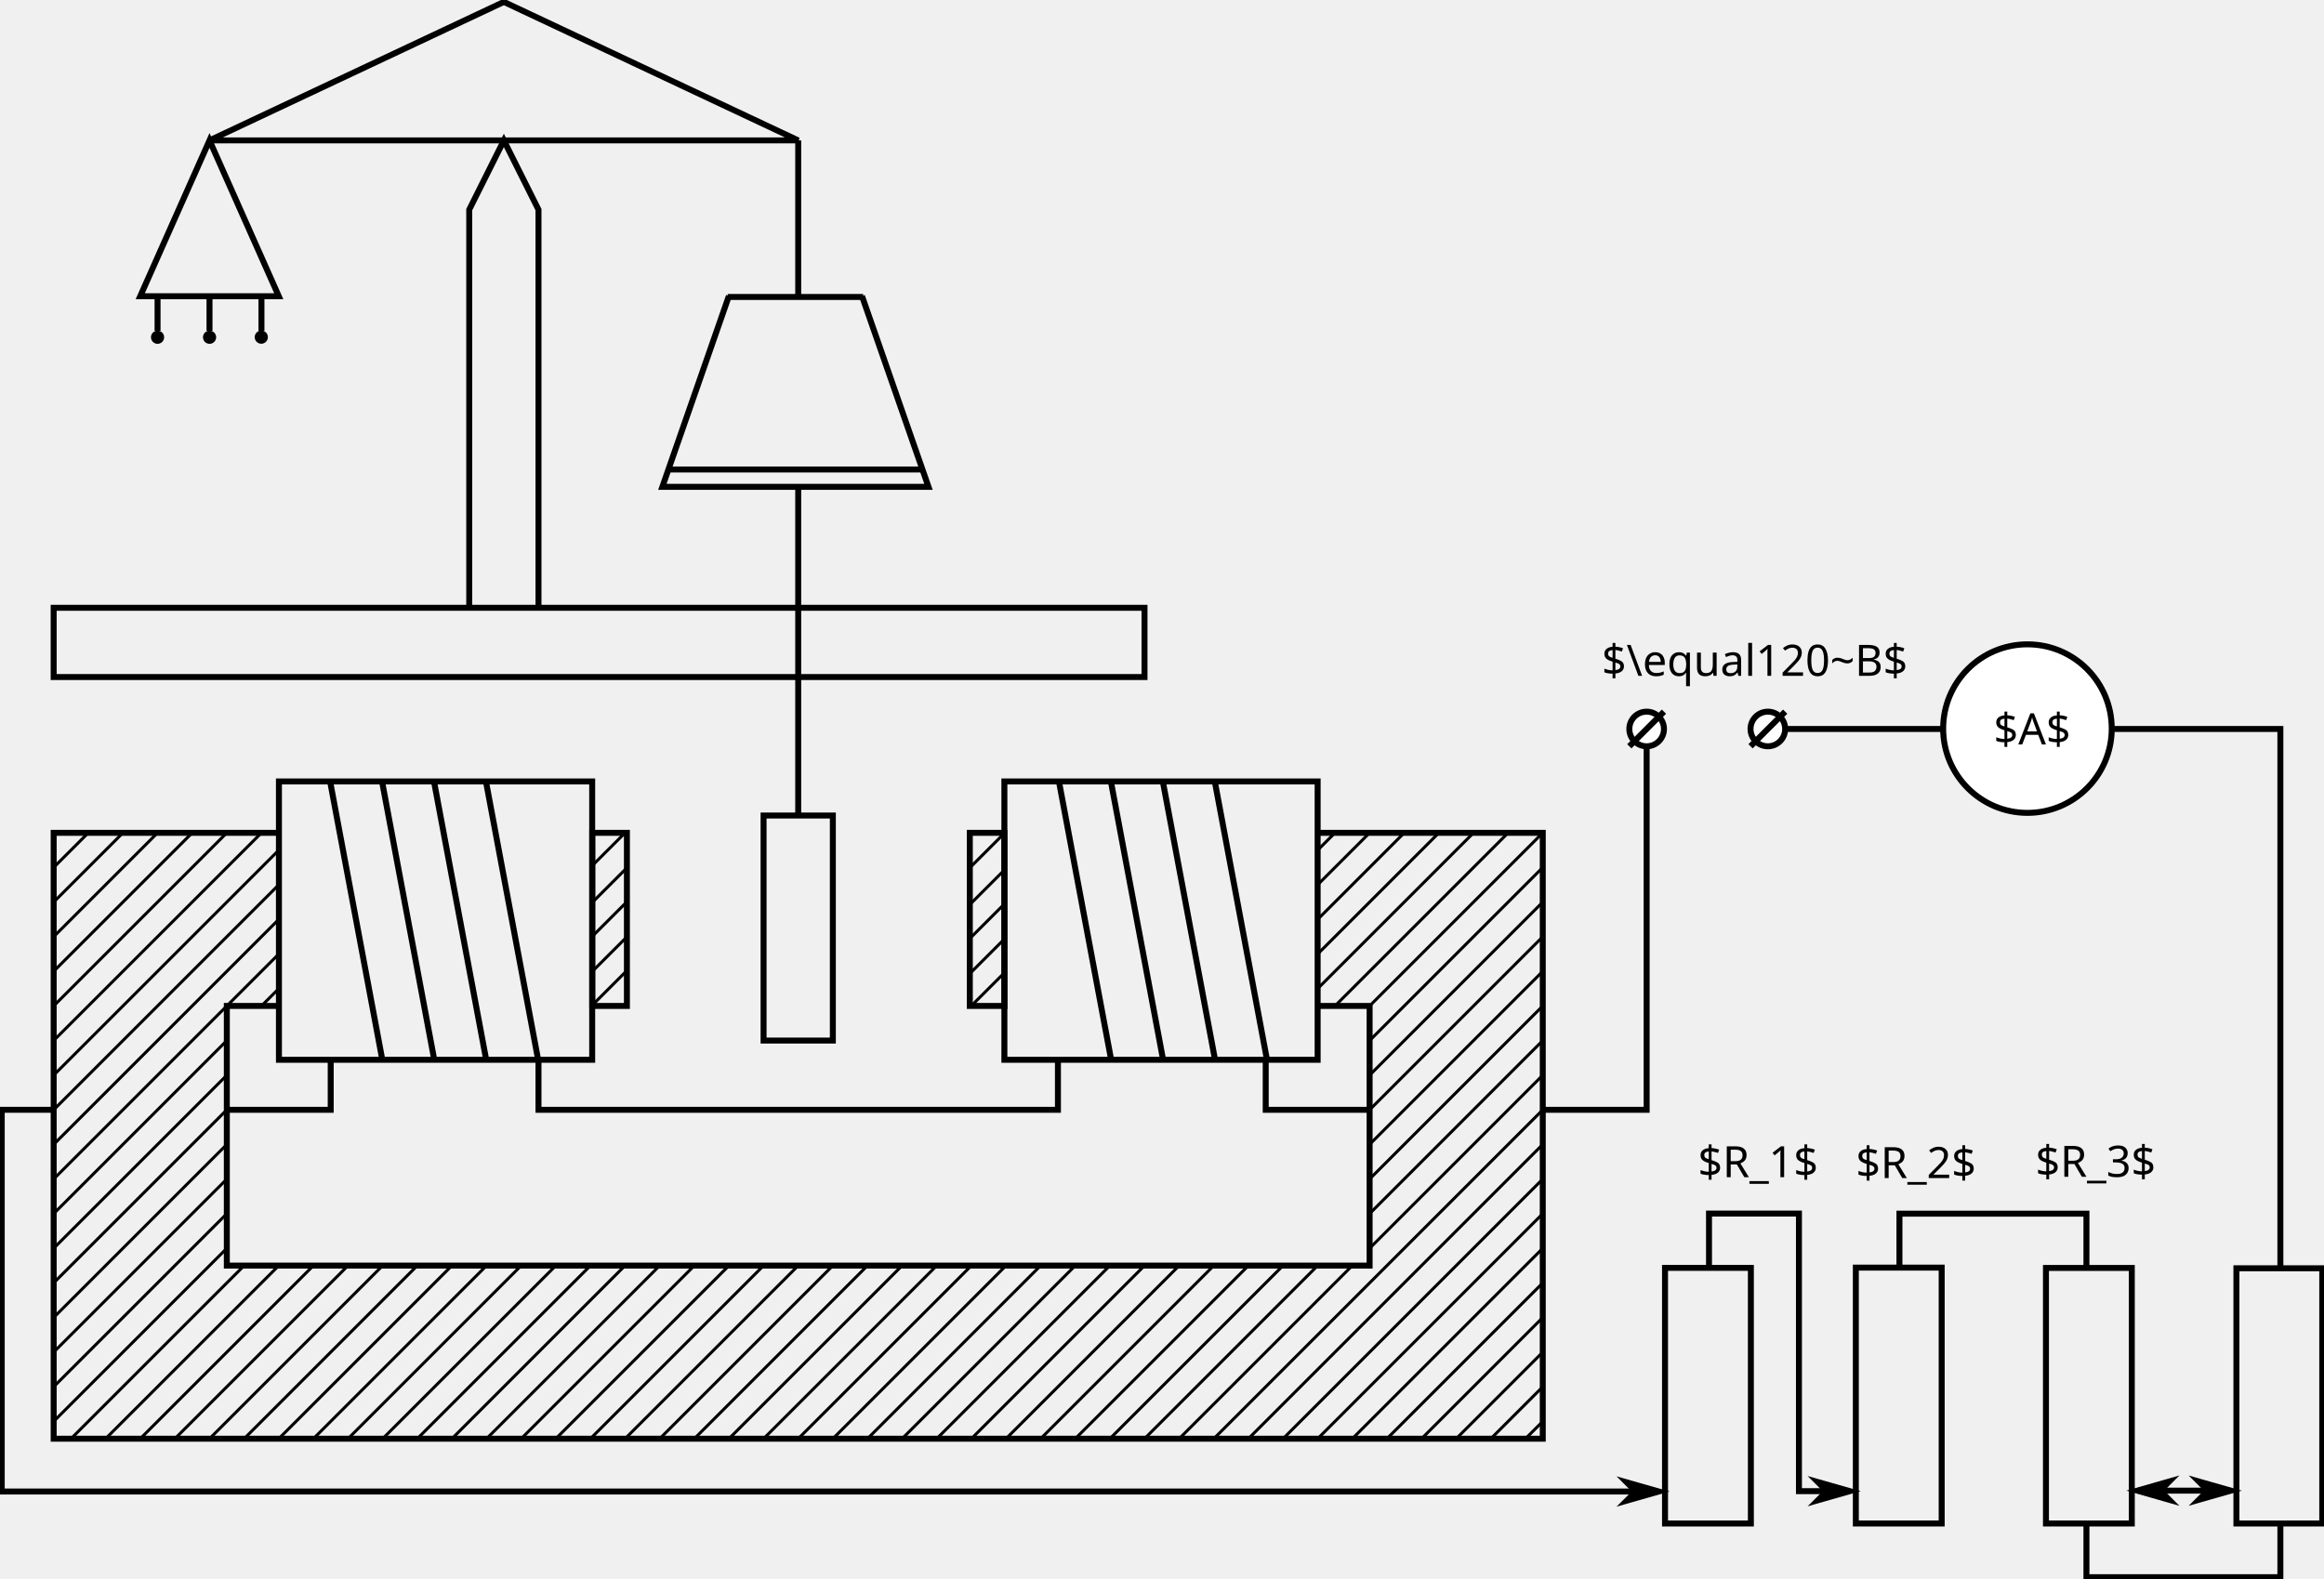
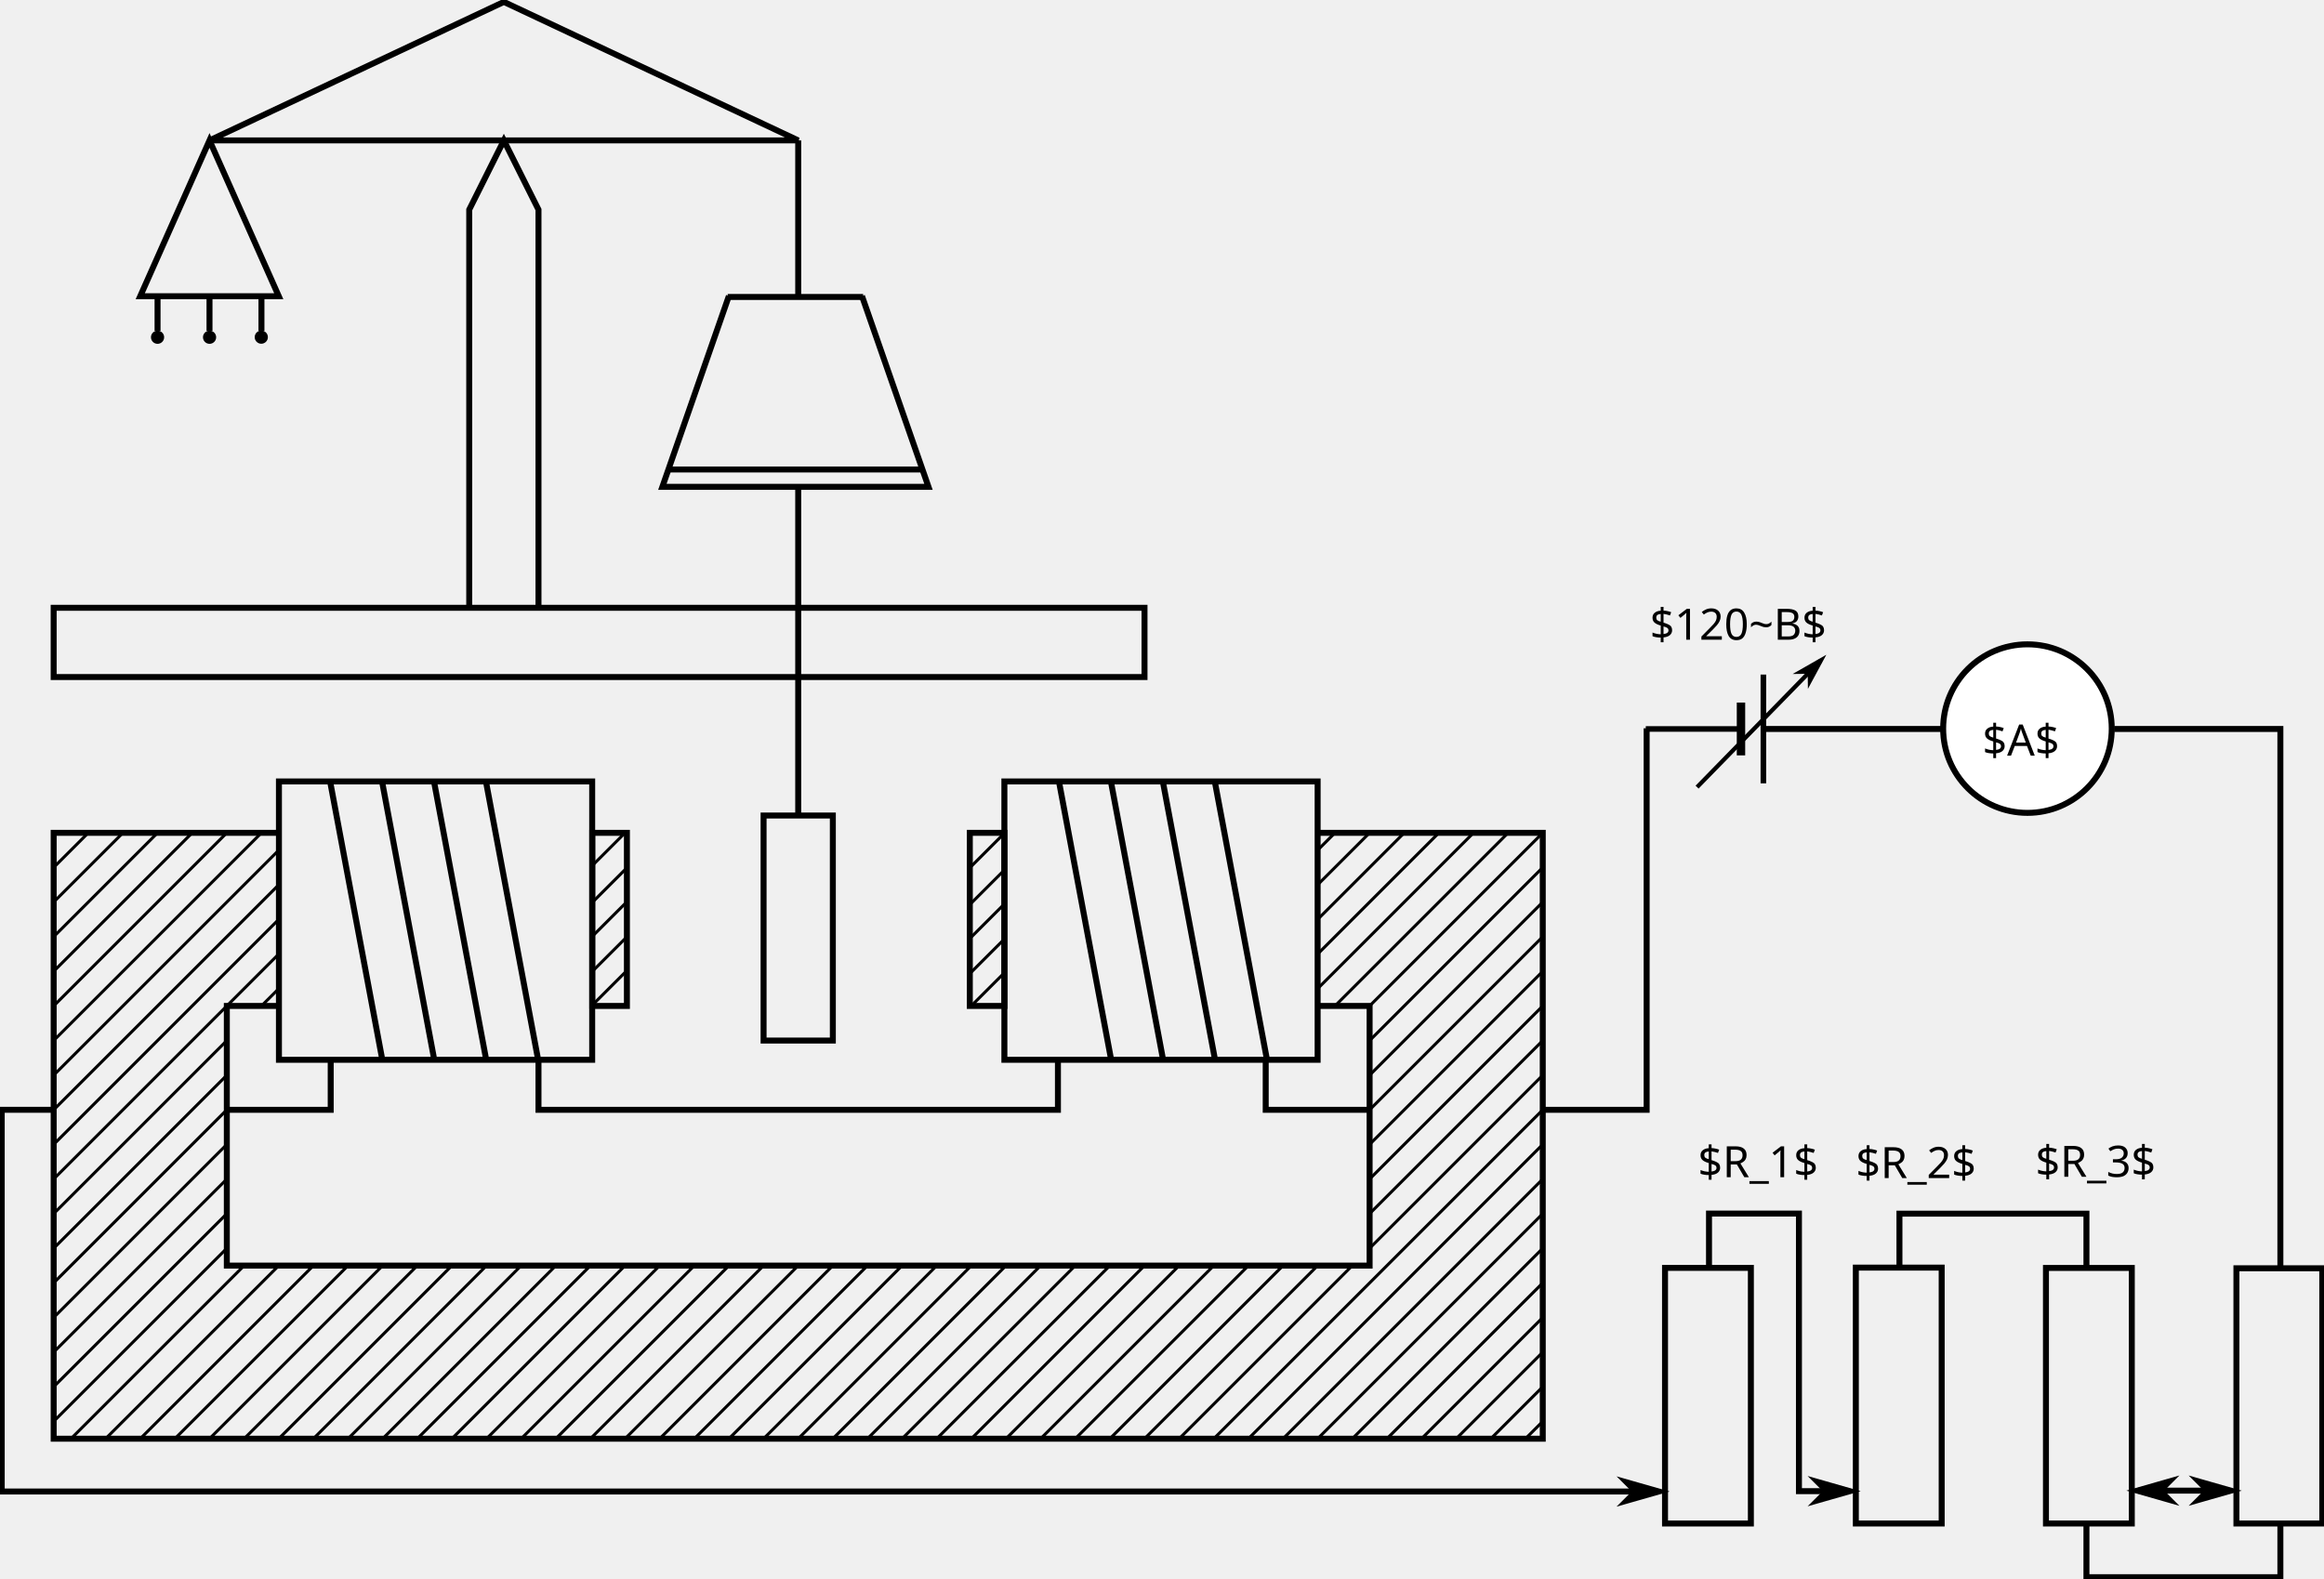
<svg xmlns="http://www.w3.org/2000/svg" width="109.802mm" height="74.618mm" viewBox="0 0 389.064 264.394" id="svg10937" version="1.1">
  <defs id="defs10939">
+     <marker style="overflow:visible" id="marker4717" refX="0" refY="0" orient="auto">
+       <path transform="matrix(-0.4,0,0,-0.4,-4,0)" style="fill:#000000;fill-opacity:1;fill-rule:evenodd;stroke:#000000;stroke-width:1pt;stroke-opacity:1" d="M 0,0 5,-5 -12.5,0 5,5 0,0 Z" id="path4715" />
+     </marker>
    <marker orient="auto" refY="0" refX="0" id="marker13109" style="overflow:visible">
      <path id="path13111" d="M 0,0 5,-5 -12.5,0 5,5 0,0 Z" style="fill:#000000;fill-opacity:1;fill-rule:evenodd;stroke:#000000;stroke-width:1pt;stroke-opacity:1" transform="matrix(-0.4,0,0,-0.4,-4,0)" />
    </marker>
    <marker orient="auto" refY="0" refX="0" id="Arrow1Mstart" style="overflow:visible">
      <path id="path5495" d="M 0,0 5,-5 -12.5,0 5,5 0,0 Z" style="fill:#000000;fill-opacity:1;fill-rule:evenodd;stroke:#000000;stroke-width:1pt;stroke-opacity:1" transform="matrix(0.4,0,0,0.4,4,0)" />
    </marker>
    <marker orient="auto" refY="0" refX="0" id="Arrow1Mend" style="overflow:visible">
      <path id="path5498" d="M 0,0 5,-5 -12.5,0 5,5 0,0 Z" style="fill:#000000;fill-opacity:1;fill-rule:evenodd;stroke:#000000;stroke-width:1pt;stroke-opacity:1" transform="matrix(-0.4,0,0,-0.4,-4,0)" />
    </marker>
    <marker style="overflow:visible" id="marker12705" refX="0" refY="0" orient="auto">
      <path transform="matrix(-0.4,0,0,-0.4,-4,0)" style="fill:#000000;fill-opacity:1;fill-rule:evenodd;stroke:#000000;stroke-width:1pt;stroke-opacity:1" d="M 0,0 5,-5 -12.5,0 5,5 0,0 Z" id="path12707" />
    </marker>
    <marker style="overflow:visible" id="marker12049" refX="0" refY="0" orient="auto">
      <path transform="matrix(-0.8,0,0,-0.8,-10,0)" style="fill:#000000;fill-opacity:1;fill-rule:evenodd;stroke:#000000;stroke-width:1pt;stroke-opacity:1" d="M 0,0 5,-5 -12.5,0 5,5 0,0 Z" id="path12051" />
    </marker>
  </defs>
  <g id="layer1" transform="translate(-69.50253,-103.468)">
    <path style="fill:none;fill-rule:evenodd;stroke:#000000;stroke-width:1;stroke-linecap:butt;stroke-linejoin:miter;stroke-opacity:1;stroke-miterlimit:4;stroke-dasharray:none" d="m 231.861,271.914 0,-28.987 5.797,0 0,28.987 z" id="path11525" />
    <path style="fill:none;fill-rule:evenodd;stroke:#000000;stroke-width:1;stroke-linecap:butt;stroke-linejoin:miter;stroke-miterlimit:4;stroke-dasharray:none;stroke-opacity:1" d="m 237.648,234.323 0,46.609 52.441,0 0,-46.609 z" id="path11527" />
    <path style="fill:none;fill-rule:evenodd;stroke:#000000;stroke-width:1;stroke-linecap:butt;stroke-linejoin:miter;stroke-opacity:1;stroke-miterlimit:4;stroke-dasharray:none" d="m 174.454,271.914 0,-28.987 -5.797,0 0,28.987 z" id="path11525-8" />
    <path style="fill:none;fill-rule:evenodd;stroke:#000000;stroke-width:1;stroke-linecap:butt;stroke-linejoin:miter;stroke-miterlimit:4;stroke-dasharray:none;stroke-opacity:1" d="m 168.641,234.323 0,46.609 -52.441,0 0,-46.609 z" id="path11527-9" />
    <path style="fill:none;fill-rule:evenodd;stroke:#000000;stroke-width:1;stroke-linecap:butt;stroke-linejoin:miter;stroke-opacity:1;stroke-miterlimit:4;stroke-dasharray:none" d="m 116.171,242.927 -37.683,0 0,101.455 249.29,0 0,-101.455 -37.683,0" id="path11555" />
    <path style="fill:none;fill-rule:evenodd;stroke:#000000;stroke-width:1;stroke-linecap:butt;stroke-linejoin:miter;stroke-opacity:1;stroke-miterlimit:4;stroke-dasharray:none" d="m 116.171,271.914 -8.696,0 0,43.481 191.316,0 0,-43.481 -8.696,0" id="path11563" />
    <path style="fill:none;fill-rule:evenodd;stroke:#000000;stroke-width:1;stroke-linecap:butt;stroke-linejoin:miter;stroke-opacity:1;stroke-miterlimit:4;stroke-dasharray:none" d="m 159.651,280.611 0,8.696 86.962,0 0,-8.696" id="path11565" />
    <path style="fill:none;fill-rule:evenodd;stroke:#000000;stroke-width:1;stroke-linecap:butt;stroke-linejoin:miter;stroke-miterlimit:4;stroke-dasharray:none;stroke-opacity:1" d="m 124.867,280.611 0,8.696 -17.392,0" id="path11567" />
    <path style="fill:none;fill-rule:evenodd;stroke:#000000;stroke-width:1;stroke-linecap:butt;stroke-linejoin:miter;stroke-miterlimit:4;stroke-dasharray:none;stroke-opacity:1" d="m 281.398,280.611 0,8.696 17.392,0" id="path11569" />
    <path style="fill:none;fill-rule:evenodd;stroke:#000000;stroke-width:0.5;stroke-linecap:butt;stroke-linejoin:miter;stroke-miterlimit:4;stroke-dasharray:none;stroke-opacity:1" d="m 168.631,248.441 5.524,-5.524" id="path11571" />
    <path style="fill:none;fill-rule:evenodd;stroke:#000000;stroke-width:0.5;stroke-linecap:butt;stroke-linejoin:miter;stroke-miterlimit:4;stroke-dasharray:none;stroke-opacity:1" d="m 168.714,254.522 5.797,-5.797" id="path11573" />
    <path style="fill:none;fill-rule:evenodd;stroke:#000000;stroke-width:0.5;stroke-linecap:butt;stroke-linejoin:miter;stroke-miterlimit:4;stroke-dasharray:none;stroke-opacity:1" d="m 168.677,260.246 5.797,-5.797" id="path11575" />
    <path style="fill:none;fill-rule:evenodd;stroke:#000000;stroke-width:0.5;stroke-linecap:butt;stroke-linejoin:miter;stroke-miterlimit:4;stroke-dasharray:none;stroke-opacity:1" d="m 168.64,266.154 5.797,-5.797" id="path11577" />
    <path style="fill:none;fill-rule:evenodd;stroke:#000000;stroke-width:0.5;stroke-linecap:butt;stroke-linejoin:miter;stroke-miterlimit:4;stroke-dasharray:none;stroke-opacity:1" d="m 168.604,271.841 5.797,-5.797" id="path11579" />
    <path style="fill:none;fill-rule:evenodd;stroke:#000000;stroke-width:0.5;stroke-linecap:butt;stroke-linejoin:miter;stroke-miterlimit:4;stroke-dasharray:none;stroke-opacity:1" d="m 231.937,248.7 5.524,-5.524" id="path11571-2" />
    <path style="fill:none;fill-rule:evenodd;stroke:#000000;stroke-width:0.5;stroke-linecap:butt;stroke-linejoin:miter;stroke-miterlimit:4;stroke-dasharray:none;stroke-opacity:1" d="m 232.02,254.781 5.797,-5.797" id="path11573-6" />
    <path style="fill:none;fill-rule:evenodd;stroke:#000000;stroke-width:0.5;stroke-linecap:butt;stroke-linejoin:miter;stroke-miterlimit:4;stroke-dasharray:none;stroke-opacity:1" d="m 231.983,260.505 5.797,-5.797" id="path11575-6" />
    <path style="fill:none;fill-rule:evenodd;stroke:#000000;stroke-width:0.5;stroke-linecap:butt;stroke-linejoin:miter;stroke-miterlimit:4;stroke-dasharray:none;stroke-opacity:1" d="m 231.946,266.412 5.797,-5.797" id="path11577-4" />
    <path style="fill:none;fill-rule:evenodd;stroke:#000000;stroke-width:0.5;stroke-linecap:butt;stroke-linejoin:miter;stroke-miterlimit:4;stroke-dasharray:none;stroke-opacity:1" d="m 231.91,272.1 5.797,-5.797" id="path11579-9" />
    <path style="fill:none;fill-rule:evenodd;stroke:#000000;stroke-width:0.5;stroke-linecap:butt;stroke-linejoin:miter;stroke-miterlimit:4;stroke-dasharray:none;stroke-opacity:1" d="m 78.487,248.725 5.797,-5.797" id="path11608" />
    <path style="fill:none;fill-rule:evenodd;stroke:#000000;stroke-width:0.5;stroke-linecap:butt;stroke-linejoin:miter;stroke-miterlimit:4;stroke-dasharray:none;stroke-opacity:1" d="m 78.487,254.522 11.595,-11.595" id="path11610" />
    <path style="fill:none;fill-rule:evenodd;stroke:#000000;stroke-width:0.5;stroke-linecap:butt;stroke-linejoin:miter;stroke-miterlimit:4;stroke-dasharray:none;stroke-opacity:1" d="M 78.487,260.32 95.879,242.927" id="path11612" />
    <path style="fill:none;fill-rule:evenodd;stroke:#000000;stroke-width:0.5;stroke-linecap:butt;stroke-linejoin:miter;stroke-miterlimit:4;stroke-dasharray:none;stroke-opacity:1" d="m 101.677,242.927 -23.19,23.19" id="path11614" />
    <path style="fill:none;fill-rule:evenodd;stroke:#000000;stroke-width:0.5;stroke-linecap:butt;stroke-linejoin:miter;stroke-miterlimit:4;stroke-dasharray:none;stroke-opacity:1" d="m 78.487,271.914 28.987,-28.987" id="path11616" />
    <path style="fill:none;fill-rule:evenodd;stroke:#000000;stroke-width:0.5;stroke-linecap:butt;stroke-linejoin:miter;stroke-miterlimit:4;stroke-dasharray:none;stroke-opacity:1" d="m 113.272,242.927 -34.785,34.785" id="path11618" />
    <path style="fill:none;fill-rule:evenodd;stroke:#000000;stroke-width:0.5;stroke-linecap:butt;stroke-linejoin:miter;stroke-miterlimit:4;stroke-dasharray:none;stroke-opacity:1" d="M 116.171,245.826 78.487,283.509" id="path11620" />
    <path style="fill:none;fill-rule:evenodd;stroke:#000000;stroke-width:0.5;stroke-linecap:butt;stroke-linejoin:miter;stroke-miterlimit:4;stroke-dasharray:none;stroke-opacity:1" d="m 78.487,289.307 37.683,-37.683" id="path11622" />
    <path style="fill:none;fill-rule:evenodd;stroke:#000000;stroke-width:0.5;stroke-linecap:butt;stroke-linejoin:miter;stroke-miterlimit:4;stroke-dasharray:none;stroke-opacity:1" d="M 116.171,257.421 78.487,295.104" id="path11624" />
    <path style="fill:none;fill-rule:evenodd;stroke:#000000;stroke-width:0.5;stroke-linecap:butt;stroke-linejoin:miter;stroke-miterlimit:4;stroke-dasharray:none;stroke-opacity:1" d="m 78.487,300.902 37.683,-37.683" id="path11626" />
    <path style="fill:none;fill-rule:evenodd;stroke:#000000;stroke-width:0.5;stroke-linecap:butt;stroke-linejoin:miter;stroke-miterlimit:4;stroke-dasharray:none;stroke-opacity:1" d="m 116.171,269.016 -2.899,2.899" id="path11628" />
    <path style="fill:none;fill-rule:evenodd;stroke:#000000;stroke-width:0.5;stroke-linecap:butt;stroke-linejoin:miter;stroke-miterlimit:4;stroke-dasharray:none;stroke-opacity:1" d="M 107.474,277.712 78.487,306.699" id="path11630" />
    <path style="fill:none;fill-rule:evenodd;stroke:#000000;stroke-width:0.5;stroke-linecap:butt;stroke-linejoin:miter;stroke-miterlimit:4;stroke-dasharray:none;stroke-opacity:1" d="m 78.487,312.497 28.987,-28.987" id="path11632" />
    <path style="fill:none;fill-rule:evenodd;stroke:#000000;stroke-width:0.5;stroke-linecap:butt;stroke-linejoin:miter;stroke-miterlimit:4;stroke-dasharray:none;stroke-opacity:1" d="M 107.474,289.307 78.487,318.294" id="path11634" />
    <path style="fill:none;fill-rule:evenodd;stroke:#000000;stroke-width:0.5;stroke-linecap:butt;stroke-linejoin:miter;stroke-miterlimit:4;stroke-dasharray:none;stroke-opacity:1" d="M 107.474,295.104 78.487,324.091" id="path11638" />
    <path style="fill:none;fill-rule:evenodd;stroke:#000000;stroke-width:0.5;stroke-linecap:butt;stroke-linejoin:miter;stroke-miterlimit:4;stroke-dasharray:none;stroke-opacity:1" d="m 78.487,329.889 28.987,-28.987" id="path11640" />
    <path style="fill:none;fill-rule:evenodd;stroke:#000000;stroke-width:0.5;stroke-linecap:butt;stroke-linejoin:miter;stroke-miterlimit:4;stroke-dasharray:none;stroke-opacity:1" d="M 107.474,306.699 78.487,335.686" id="path11642" />
    <path style="fill:none;fill-rule:evenodd;stroke:#000000;stroke-width:0.5;stroke-linecap:butt;stroke-linejoin:miter;stroke-miterlimit:4;stroke-dasharray:none;stroke-opacity:1" d="m 78.487,341.484 28.987,-28.987" id="path11644" />
    <path style="fill:none;fill-rule:evenodd;stroke:#000000;stroke-width:0.5;stroke-linecap:butt;stroke-linejoin:miter;stroke-miterlimit:4;stroke-dasharray:none;stroke-opacity:1" d="M 110.373,315.395 81.386,344.383" id="path11646" />
    <path style="fill:none;fill-rule:evenodd;stroke:#000000;stroke-width:0.5;stroke-linecap:butt;stroke-linejoin:miter;stroke-miterlimit:4;stroke-dasharray:none;stroke-opacity:1" d="M 87.183,344.383 116.171,315.395" id="path11648" />
    <path style="fill:none;fill-rule:evenodd;stroke:#000000;stroke-width:0.5;stroke-linecap:butt;stroke-linejoin:miter;stroke-miterlimit:4;stroke-dasharray:none;stroke-opacity:1" d="M 121.968,315.395 92.981,344.383" id="path11650" />
    <path style="fill:none;fill-rule:evenodd;stroke:#000000;stroke-width:0.5;stroke-linecap:butt;stroke-linejoin:miter;stroke-miterlimit:4;stroke-dasharray:none;stroke-opacity:1" d="M 98.778,344.383 127.765,315.395" id="path11652" />
    <path style="fill:none;fill-rule:evenodd;stroke:#000000;stroke-width:0.5;stroke-linecap:butt;stroke-linejoin:miter;stroke-miterlimit:4;stroke-dasharray:none;stroke-opacity:1" d="m 133.563,315.395 -28.987,28.987" id="path11654" />
    <path style="fill:none;fill-rule:evenodd;stroke:#000000;stroke-width:0.5;stroke-linecap:butt;stroke-linejoin:miter;stroke-miterlimit:4;stroke-dasharray:none;stroke-opacity:1" d="m 110.373,344.383 28.987,-28.987" id="path11656" />
    <path style="fill:none;fill-rule:evenodd;stroke:#000000;stroke-width:0.5;stroke-linecap:butt;stroke-linejoin:miter;stroke-miterlimit:4;stroke-dasharray:none;stroke-opacity:1" d="m 145.158,315.395 -28.987,28.987" id="path11658" />
    <path style="fill:none;fill-rule:evenodd;stroke:#000000;stroke-width:0.5;stroke-linecap:butt;stroke-linejoin:miter;stroke-miterlimit:4;stroke-dasharray:none;stroke-opacity:1" d="m 121.968,344.383 28.987,-28.987" id="path11660" />
    <path style="fill:none;fill-rule:evenodd;stroke:#000000;stroke-width:0.5;stroke-linecap:butt;stroke-linejoin:miter;stroke-miterlimit:4;stroke-dasharray:none;stroke-opacity:1" d="m 127.765,344.383 28.987,-28.987" id="path11662" />
    <path style="fill:none;fill-rule:evenodd;stroke:#000000;stroke-width:0.5;stroke-linecap:butt;stroke-linejoin:miter;stroke-miterlimit:4;stroke-dasharray:none;stroke-opacity:1" d="m 162.55,315.395 -28.987,28.987" id="path11664" />
    <path style="fill:none;fill-rule:evenodd;stroke:#000000;stroke-width:0.5;stroke-linecap:butt;stroke-linejoin:miter;stroke-miterlimit:4;stroke-dasharray:none;stroke-opacity:1" d="m 139.36,344.383 28.987,-28.987" id="path11666" />
    <path style="fill:none;fill-rule:evenodd;stroke:#000000;stroke-width:0.5;stroke-linecap:butt;stroke-linejoin:miter;stroke-miterlimit:4;stroke-dasharray:none;stroke-opacity:1" d="m 174.145,315.395 -28.987,28.987" id="path11668" />
    <path style="fill:none;fill-rule:evenodd;stroke:#000000;stroke-width:0.5;stroke-linecap:butt;stroke-linejoin:miter;stroke-miterlimit:4;stroke-dasharray:none;stroke-opacity:1" d="m 150.955,344.383 28.987,-28.987" id="path11670" />
    <path style="fill:none;fill-rule:evenodd;stroke:#000000;stroke-width:0.5;stroke-linecap:butt;stroke-linejoin:miter;stroke-miterlimit:4;stroke-dasharray:none;stroke-opacity:1" d="m 185.74,315.395 -28.987,28.987" id="path11672" />
    <path style="fill:none;fill-rule:evenodd;stroke:#000000;stroke-width:0.5;stroke-linecap:butt;stroke-linejoin:miter;stroke-miterlimit:4;stroke-dasharray:none;stroke-opacity:1" d="m 162.55,344.383 28.987,-28.987" id="path11674" />
    <path style="fill:none;fill-rule:evenodd;stroke:#000000;stroke-width:0.5;stroke-linecap:butt;stroke-linejoin:miter;stroke-miterlimit:4;stroke-dasharray:none;stroke-opacity:1" d="m 197.335,315.395 -28.987,28.987" id="path11676" />
    <path style="fill:none;fill-rule:evenodd;stroke:#000000;stroke-width:0.5;stroke-linecap:butt;stroke-linejoin:miter;stroke-miterlimit:4;stroke-dasharray:none;stroke-opacity:1" d="m 174.145,344.383 28.987,-28.987" id="path11678" />
    <path style="fill:none;fill-rule:evenodd;stroke:#000000;stroke-width:0.5;stroke-linecap:butt;stroke-linejoin:miter;stroke-miterlimit:4;stroke-dasharray:none;stroke-opacity:1" d="m 208.93,315.395 -28.987,28.987" id="path11680" />
    <path style="fill:none;fill-rule:evenodd;stroke:#000000;stroke-width:0.5;stroke-linecap:butt;stroke-linejoin:miter;stroke-miterlimit:4;stroke-dasharray:none;stroke-opacity:1" d="m 185.74,344.383 28.987,-28.987" id="path11682" />
    <path style="fill:none;fill-rule:evenodd;stroke:#000000;stroke-width:0.5;stroke-linecap:butt;stroke-linejoin:miter;stroke-miterlimit:4;stroke-dasharray:none;stroke-opacity:1" d="m 220.525,315.395 -28.987,28.987" id="path11684" />
    <path style="fill:none;fill-rule:evenodd;stroke:#000000;stroke-width:0.5;stroke-linecap:butt;stroke-linejoin:miter;stroke-miterlimit:4;stroke-dasharray:none;stroke-opacity:1" d="m 197.335,344.383 28.987,-28.987" id="path11686" />
    <path style="fill:none;fill-rule:evenodd;stroke:#000000;stroke-width:0.5;stroke-linecap:butt;stroke-linejoin:miter;stroke-miterlimit:4;stroke-dasharray:none;stroke-opacity:1" d="m 232.12,315.395 -28.987,28.987" id="path11688" />
    <path style="fill:none;fill-rule:evenodd;stroke:#000000;stroke-width:0.5;stroke-linecap:butt;stroke-linejoin:miter;stroke-miterlimit:4;stroke-dasharray:none;stroke-opacity:1" d="m 208.93,344.383 28.987,-28.987" id="path11690" />
    <path style="fill:none;fill-rule:evenodd;stroke:#000000;stroke-width:0.5;stroke-linecap:butt;stroke-linejoin:miter;stroke-miterlimit:4;stroke-dasharray:none;stroke-opacity:1" d="m 214.727,344.383 28.987,-28.987" id="path11692" />
    <path style="fill:none;fill-rule:evenodd;stroke:#000000;stroke-width:0.5;stroke-linecap:butt;stroke-linejoin:miter;stroke-miterlimit:4;stroke-dasharray:none;stroke-opacity:1" d="m 249.512,315.395 -28.987,28.987" id="path11694" />
    <path style="fill:none;fill-rule:evenodd;stroke:#000000;stroke-width:0.5;stroke-linecap:butt;stroke-linejoin:miter;stroke-miterlimit:4;stroke-dasharray:none;stroke-opacity:1" d="m 226.322,344.383 28.987,-28.987" id="path11696" />
    <path style="fill:none;fill-rule:evenodd;stroke:#000000;stroke-width:0.5;stroke-linecap:butt;stroke-linejoin:miter;stroke-miterlimit:4;stroke-dasharray:none;stroke-opacity:1" d="m 261.107,315.395 -28.987,28.987" id="path11698" />
    <path style="fill:none;fill-rule:evenodd;stroke:#000000;stroke-width:0.5;stroke-linecap:butt;stroke-linejoin:miter;stroke-miterlimit:4;stroke-dasharray:none;stroke-opacity:1" d="m 237.917,344.383 28.987,-28.987" id="path11700" />
    <path style="fill:none;fill-rule:evenodd;stroke:#000000;stroke-width:0.5;stroke-linecap:butt;stroke-linejoin:miter;stroke-miterlimit:4;stroke-dasharray:none;stroke-opacity:1" d="m 272.702,315.395 -28.987,28.987" id="path11702" />
    <path style="fill:none;fill-rule:evenodd;stroke:#000000;stroke-width:0.5;stroke-linecap:butt;stroke-linejoin:miter;stroke-miterlimit:4;stroke-dasharray:none;stroke-opacity:1" d="m 249.512,344.383 28.987,-28.987" id="path11704" />
    <path style="fill:none;fill-rule:evenodd;stroke:#000000;stroke-width:0.5;stroke-linecap:butt;stroke-linejoin:miter;stroke-miterlimit:4;stroke-dasharray:none;stroke-opacity:1" d="m 284.297,315.395 -28.987,28.987" id="path11706" />
    <path style="fill:none;fill-rule:evenodd;stroke:#000000;stroke-width:0.5;stroke-linecap:butt;stroke-linejoin:miter;stroke-miterlimit:4;stroke-dasharray:none;stroke-opacity:1" d="m 261.107,344.383 28.987,-28.987" id="path11708" />
    <path style="fill:none;fill-rule:evenodd;stroke:#000000;stroke-width:0.5;stroke-linecap:butt;stroke-linejoin:miter;stroke-miterlimit:4;stroke-dasharray:none;stroke-opacity:1" d="m 295.891,315.395 -28.987,28.987" id="path11710" />
    <path style="fill:none;fill-rule:evenodd;stroke:#000000;stroke-width:0.5;stroke-linecap:butt;stroke-linejoin:miter;stroke-miterlimit:4;stroke-dasharray:none;stroke-opacity:1" d="m 272.702,344.383 55.076,-55.076" id="path11714" />
    <path style="fill:none;fill-rule:evenodd;stroke:#000000;stroke-width:0.5;stroke-linecap:butt;stroke-linejoin:miter;stroke-miterlimit:4;stroke-dasharray:none;stroke-opacity:1" d="M 278.499,344.383 327.777,295.104" id="path11716" />
    <path style="fill:none;fill-rule:evenodd;stroke:#000000;stroke-width:0.5;stroke-linecap:butt;stroke-linejoin:miter;stroke-miterlimit:4;stroke-dasharray:none;stroke-opacity:1" d="m 327.777,300.902 -43.481,43.481" id="path11720" />
    <path style="fill:none;fill-rule:evenodd;stroke:#000000;stroke-width:0.5;stroke-linecap:butt;stroke-linejoin:miter;stroke-miterlimit:4;stroke-dasharray:none;stroke-opacity:1" d="M 290.094,344.383 327.777,306.699" id="path11730" />
    <path style="fill:none;fill-rule:evenodd;stroke:#000000;stroke-width:0.5;stroke-linecap:butt;stroke-linejoin:miter;stroke-miterlimit:4;stroke-dasharray:none;stroke-opacity:1" d="m 327.777,312.497 -31.886,31.886" id="path11732" />
    <path style="fill:none;fill-rule:evenodd;stroke:#000000;stroke-width:0.5;stroke-linecap:butt;stroke-linejoin:miter;stroke-miterlimit:4;stroke-dasharray:none;stroke-opacity:1" d="m 301.689,344.383 26.089,-26.089" id="path11734" />
    <path style="fill:none;fill-rule:evenodd;stroke:#000000;stroke-width:0.5;stroke-linecap:butt;stroke-linejoin:miter;stroke-miterlimit:4;stroke-dasharray:none;stroke-opacity:1" d="m 327.777,324.091 -20.291,20.291" id="path11736" />
    <path style="fill:none;fill-rule:evenodd;stroke:#000000;stroke-width:0.5;stroke-linecap:butt;stroke-linejoin:miter;stroke-miterlimit:4;stroke-dasharray:none;stroke-opacity:1" d="m 313.284,344.383 14.494,-14.494" id="path11738" />
    <path style="fill:none;fill-rule:evenodd;stroke:#000000;stroke-width:0.5;stroke-linecap:butt;stroke-linejoin:miter;stroke-miterlimit:4;stroke-dasharray:none;stroke-opacity:1" d="m 327.777,335.686 -8.696,8.696" id="path11740" />
    <path style="fill:none;fill-rule:evenodd;stroke:#000000;stroke-width:0.5;stroke-linecap:butt;stroke-linejoin:miter;stroke-miterlimit:4;stroke-dasharray:none;stroke-opacity:1" d="m 324.879,344.383 2.899,-2.899" id="path11742" />
    <path style="fill:none;fill-rule:evenodd;stroke:#000000;stroke-width:0.5;stroke-linecap:butt;stroke-linejoin:miter;stroke-miterlimit:4;stroke-dasharray:none;stroke-opacity:1" d="m 298.79,312.497 28.987,-28.987" id="path11744" />
    <path style="fill:none;fill-rule:evenodd;stroke:#000000;stroke-width:0.5;stroke-linecap:butt;stroke-linejoin:miter;stroke-miterlimit:4;stroke-dasharray:none;stroke-opacity:1" d="M 327.777,277.712 298.79,306.699" id="path11746" />
    <path style="fill:none;fill-rule:evenodd;stroke:#000000;stroke-width:0.5;stroke-linecap:butt;stroke-linejoin:miter;stroke-miterlimit:4;stroke-dasharray:none;stroke-opacity:1" d="m 298.79,300.902 28.987,-28.987" id="path11748" />
    <path style="fill:none;fill-rule:evenodd;stroke:#000000;stroke-width:0.5;stroke-linecap:butt;stroke-linejoin:miter;stroke-miterlimit:4;stroke-dasharray:none;stroke-opacity:1" d="M 327.777,266.117 298.79,295.104" id="path11750" />
    <path style="fill:none;fill-rule:evenodd;stroke:#000000;stroke-width:0.5;stroke-linecap:butt;stroke-linejoin:miter;stroke-miterlimit:4;stroke-dasharray:none;stroke-opacity:1" d="M 298.79,289.307 327.777,260.32" id="path11752" />
    <path style="fill:none;fill-rule:evenodd;stroke:#000000;stroke-width:0.5;stroke-linecap:butt;stroke-linejoin:miter;stroke-miterlimit:4;stroke-dasharray:none;stroke-opacity:1" d="m 327.777,254.522 -28.987,28.987" id="path11754" />
    <path style="fill:none;fill-rule:evenodd;stroke:#000000;stroke-width:0.5;stroke-linecap:butt;stroke-linejoin:miter;stroke-miterlimit:4;stroke-dasharray:none;stroke-opacity:1" d="m 298.79,277.712 28.987,-28.987" id="path11756" />
    <path style="fill:none;fill-rule:evenodd;stroke:#000000;stroke-width:0.5;stroke-linecap:butt;stroke-linejoin:miter;stroke-miterlimit:4;stroke-dasharray:none;stroke-opacity:1" d="m 327.777,242.927 -28.987,28.987" id="path11758" />
    <path style="fill:none;fill-rule:evenodd;stroke:#000000;stroke-width:0.5;stroke-linecap:butt;stroke-linejoin:miter;stroke-miterlimit:4;stroke-dasharray:none;stroke-opacity:1" d="m 292.993,271.914 28.987,-28.987" id="path11760" />
    <path style="fill:none;fill-rule:evenodd;stroke:#000000;stroke-width:0.5;stroke-linecap:butt;stroke-linejoin:miter;stroke-miterlimit:4;stroke-dasharray:none;stroke-opacity:1" d="m 316.183,242.927 -26.089,26.089" id="path11762" />
    <path style="fill:none;fill-rule:evenodd;stroke:#000000;stroke-width:0.5;stroke-linecap:butt;stroke-linejoin:miter;stroke-miterlimit:4;stroke-dasharray:none;stroke-opacity:1" d="m 290.094,263.218 20.291,-20.291" id="path11766" />
    <path style="fill:none;fill-rule:evenodd;stroke:#000000;stroke-width:0.5;stroke-linecap:butt;stroke-linejoin:miter;stroke-miterlimit:4;stroke-dasharray:none;stroke-opacity:1" d="m 304.588,242.927 -14.494,14.494" id="path11768" />
    <path style="fill:none;fill-rule:evenodd;stroke:#000000;stroke-width:0.5;stroke-linecap:butt;stroke-linejoin:miter;stroke-miterlimit:4;stroke-dasharray:none;stroke-opacity:1" d="m 290.094,251.623 8.696,-8.696" id="path11770" />
    <path style="fill:none;fill-rule:evenodd;stroke:#000000;stroke-width:0.5;stroke-linecap:butt;stroke-linejoin:miter;stroke-miterlimit:4;stroke-dasharray:none;stroke-opacity:1" d="m 292.993,242.927 -2.899,2.899" id="path11772" />
    <path style="fill:none;fill-rule:evenodd;stroke:#000000;stroke-width:1;stroke-linecap:butt;stroke-linejoin:miter;stroke-opacity:1;stroke-miterlimit:4;stroke-dasharray:none" d="m 124.75,234.231 8.696,46.38" id="path11774" />
    <path style="fill:none;fill-rule:evenodd;stroke:#000000;stroke-width:1;stroke-linecap:butt;stroke-linejoin:miter;stroke-opacity:1;stroke-miterlimit:4;stroke-dasharray:none" d="m 133.446,234.231 8.696,46.38" id="path11776" />
    <path style="fill:none;fill-rule:evenodd;stroke:#000000;stroke-width:1;stroke-linecap:butt;stroke-linejoin:miter;stroke-opacity:1;stroke-miterlimit:4;stroke-dasharray:none" d="m 150.838,280.611 -8.696,-46.38" id="path11778" />
    <path style="fill:none;fill-rule:evenodd;stroke:#000000;stroke-width:1;stroke-linecap:butt;stroke-linejoin:miter;stroke-opacity:1;stroke-miterlimit:4;stroke-dasharray:none" d="m 159.534,280.611 -8.696,-46.38" id="path11780" />
    <path style="fill:none;fill-rule:evenodd;stroke:#000000;stroke-width:1;stroke-linecap:butt;stroke-linejoin:miter;stroke-opacity:1;stroke-miterlimit:4;stroke-dasharray:none" d="m 246.797,234.392 8.696,46.38" id="path11774-7" />
    <path style="fill:none;fill-rule:evenodd;stroke:#000000;stroke-width:1;stroke-linecap:butt;stroke-linejoin:miter;stroke-opacity:1;stroke-miterlimit:4;stroke-dasharray:none" d="m 255.493,234.392 8.696,46.38" id="path11776-1" />
    <path style="fill:none;fill-rule:evenodd;stroke:#000000;stroke-width:1;stroke-linecap:butt;stroke-linejoin:miter;stroke-opacity:1;stroke-miterlimit:4;stroke-dasharray:none" d="m 272.885,280.772 -8.696,-46.38" id="path11778-7" />
    <path style="fill:none;fill-rule:evenodd;stroke:#000000;stroke-width:1;stroke-linecap:butt;stroke-linejoin:miter;stroke-opacity:1;stroke-miterlimit:4;stroke-dasharray:none" d="m 281.582,280.772 -8.696,-46.38" id="path11780-2" />
-     <path style="fill:none;fill-rule:evenodd;stroke:#000000;stroke-width:1;stroke-linecap:butt;stroke-linejoin:miter;stroke-opacity:1;stroke-miterlimit:4;stroke-dasharray:none" d="m 327.777,289.307 17.392,0 0,-60.873" id="path11818" />
-     <path style="fill:none;fill-rule:evenodd;stroke:#000000;stroke-width:1;stroke-linecap:butt;stroke-linejoin:miter;stroke-opacity:1;stroke-miterlimit:4;stroke-dasharray:none" d="m 368.36,225.535 26.089,0" id="path11820" />
-     <circle style="opacity:1;fill:#ffffff;fill-opacity:1;stroke:#000000;stroke-width:1;stroke-linejoin:miter;stroke-miterlimit:4;stroke-dasharray:none;stroke-dashoffset:0;stroke-opacity:1" id="path11822" cx="345.17" cy="225.535" r="2.899" />
-     <path style="fill:none;fill-rule:evenodd;stroke:#000000;stroke-width:1;stroke-linecap:butt;stroke-linejoin:miter;stroke-opacity:1;stroke-miterlimit:4;stroke-dasharray:none" d="m 342.271,228.434 5.797,-5.797" id="path11824" />
-     <circle style="opacity:1;fill:#ffffff;fill-opacity:1;stroke:#000000;stroke-width:1;stroke-linejoin:miter;stroke-miterlimit:4;stroke-dasharray:none;stroke-dashoffset:0;stroke-opacity:1" id="path11822-7" cx="365.461" cy="225.535" r="2.899" />
-     <path style="fill:none;fill-rule:evenodd;stroke:#000000;stroke-width:1;stroke-linecap:butt;stroke-linejoin:miter;stroke-opacity:1;stroke-miterlimit:4;stroke-dasharray:none" d="m 362.562,228.434 5.797,-5.797" id="path11824-2" />
+     <path style="fill:none;fill-rule:evenodd;stroke:#000000;stroke-width:1;stroke-linecap:butt;stroke-linejoin:miter;stroke-miterlimit:4;stroke-dasharray:none;stroke-opacity:1" d="m 327.777,289.307 h 17.392 v -63.887" id="path11818" />
+     <path style="fill:none;fill-rule:evenodd;stroke:#000000;stroke-width:1;stroke-linecap:butt;stroke-linejoin:miter;stroke-miterlimit:4;stroke-dasharray:none;stroke-opacity:1" d="m 364.917,225.535 h 29.531" id="path11820" />
    <path style="fill:none;fill-rule:evenodd;stroke:#000000;stroke-width:1;stroke-linecap:butt;stroke-linejoin:miter;stroke-miterlimit:4;stroke-dasharray:none;stroke-opacity:1" d="m 348.246,315.776 14.372,0 0,42.805 -14.372,0 z" id="path11860" />
    <path style="fill:none;fill-rule:evenodd;stroke:#000000;stroke-width:1;stroke-linecap:butt;stroke-linejoin:miter;stroke-miterlimit:4;stroke-dasharray:none;stroke-opacity:1" d="m 380.191,315.733 14.371,0 0,42.847 -14.371,0 z" id="path11860-6" />
    <path style="fill:none;fill-rule:evenodd;stroke:#000000;stroke-width:1;stroke-linecap:butt;stroke-linejoin:miter;stroke-miterlimit:4;stroke-dasharray:none;stroke-opacity:1" d="m 412.018,315.788 14.372,0 0,42.792 -14.372,0 z" id="path11860-1" />
    <path style="fill:none;fill-rule:evenodd;stroke:#000000;stroke-width:1;stroke-linecap:butt;stroke-linejoin:miter;stroke-miterlimit:4;stroke-dasharray:none;stroke-opacity:1" d="m 443.904,315.842 14.372,0 0,42.738 -14.372,0 z" id="path11860-0" />
    <path style="fill:none;fill-rule:evenodd;stroke:#000000;stroke-width:1;stroke-linecap:butt;stroke-linejoin:miter;stroke-opacity:1;marker-end:url(#marker12705);stroke-miterlimit:4;stroke-dasharray:none" d="m 78.456,289.305 -8.664,0 0,63.919 277.253,0" id="path11897" />
    <path style="fill:none;fill-rule:evenodd;stroke:#000000;stroke-width:1;stroke-linecap:butt;stroke-linejoin:miter;stroke-opacity:1;stroke-miterlimit:4;stroke-dasharray:none" d="m 387.491,315.975 0,-9.276 31.306,0 0,9.276" id="path12083" />
    <path style="fill:none;fill-rule:evenodd;stroke:#000000;stroke-width:1;stroke-linecap:butt;stroke-linejoin:miter;stroke-opacity:1;stroke-miterlimit:4;stroke-dasharray:none" d="m 418.797,358.876 0,8.696 32.466,0 0,-8.696" id="path12085" />
    <path style="fill:none;fill-rule:evenodd;stroke:#000000;stroke-width:1;stroke-linecap:butt;stroke-linejoin:miter;stroke-miterlimit:4;stroke-dasharray:none;stroke-opacity:1;marker-end:url(#Arrow1Mend)" d="m 355.61,315.98 0,-9.296 15.056,0 0,46.481 8.364,0" id="path12941" />
    <path style="fill:none;fill-rule:evenodd;stroke:#000000;stroke-width:1;stroke-linecap:butt;stroke-linejoin:miter;stroke-miterlimit:4;stroke-dasharray:none;stroke-opacity:1;marker-start:url(#Arrow1Mstart);marker-end:url(#marker13109)" d="m 427.446,353.079 15.375,0" id="path13057" />
    <circle style="opacity:1;fill:#ffffff;fill-opacity:1;stroke:#000000;stroke-width:1;stroke-linejoin:miter;stroke-miterlimit:4;stroke-dasharray:none;stroke-dashoffset:0;stroke-opacity:1" id="path13545" cx="408.921" cy="225.473" r="14.112" />
    <path style="fill:none;fill-rule:evenodd;stroke:#000000;stroke-width:1;stroke-linecap:butt;stroke-linejoin:miter;stroke-opacity:1;stroke-miterlimit:4;stroke-dasharray:none" d="m 451.263,315.975 0,-90.44 -27.828,0" id="path13547" />
    <path style="fill:none;fill-rule:evenodd;stroke:#000000;stroke-width:1;stroke-linecap:butt;stroke-linejoin:miter;stroke-miterlimit:4;stroke-dasharray:none;stroke-opacity:1" d="m 78.487,216.839 0,-11.595 182.62,0 0,11.595 z" id="path13553" />
    <path style="fill:none;fill-rule:evenodd;stroke:#000000;stroke-width:1;stroke-linecap:butt;stroke-linejoin:miter;stroke-miterlimit:4;stroke-dasharray:none;stroke-opacity:1" d="m 148.057,205.244 0,-66.671 5.797,-11.595 5.797,11.595 0,66.671" id="path13555" />
    <path style="fill:none;fill-rule:evenodd;stroke:#000000;stroke-width:1;stroke-linecap:butt;stroke-linejoin:miter;stroke-miterlimit:4;stroke-dasharray:none;stroke-opacity:1" d="m 104.576,126.978 98.557,0 -49.278,-23.19 z" id="path13559" />
    <path style="fill:none;fill-rule:evenodd;stroke:#000000;stroke-width:1;stroke-linecap:butt;stroke-linejoin:miter;stroke-miterlimit:4;stroke-dasharray:none;stroke-opacity:1" d="m 104.576,126.978 11.595,26.089 -23.19,0 z" id="path13561" />
    <path style="fill:none;fill-rule:evenodd;stroke:#000000;stroke-width:1;stroke-linecap:butt;stroke-linejoin:miter;stroke-miterlimit:4;stroke-dasharray:none;stroke-opacity:1" d="m 95.879,153.067 0,5.797" id="path13563" />
    <path style="fill:none;fill-rule:evenodd;stroke:#000000;stroke-width:1;stroke-linecap:butt;stroke-linejoin:miter;stroke-miterlimit:4;stroke-dasharray:none;stroke-opacity:1" d="m 104.576,153.067 0,5.797" id="path13565" />
    <path style="fill:none;fill-rule:evenodd;stroke:#000000;stroke-width:1;stroke-linecap:butt;stroke-linejoin:miter;stroke-miterlimit:4;stroke-dasharray:none;stroke-opacity:1" d="m 113.272,153.067 0,5.797" id="path13567" />
    <circle id="path13573" style="fill:#000000;stroke:none;stroke-width:1;stroke-miterlimit:4;stroke-dasharray:none" cx="113.246" cy="159.925" r="1.103" />
    <circle id="path13573-6" style="fill:#000000;stroke:none;stroke-width:1;stroke-miterlimit:4;stroke-dasharray:none" cx="104.586" cy="159.941" r="1.103" />
    <circle id="path13573-1" style="fill:#000000;stroke:none;stroke-width:1;stroke-miterlimit:4;stroke-dasharray:none" cx="95.879" cy="159.941" r="1.103" />
    <path style="fill:none;fill-rule:evenodd;stroke:#000000;stroke-width:1;stroke-linecap:butt;stroke-linejoin:miter;stroke-miterlimit:4;stroke-dasharray:none;stroke-opacity:1" d="m 203.132,126.978 0,26.089" id="path13596" />
    <path style="fill:none;fill-rule:evenodd;stroke:#000000;stroke-width:1;stroke-linecap:butt;stroke-linejoin:miter;stroke-miterlimit:4;stroke-dasharray:none;stroke-opacity:1" d="m 191.324,153.195 22.677,0" id="path13598" />
    <path style="fill:none;fill-rule:evenodd;stroke:#000000;stroke-width:1;stroke-linecap:butt;stroke-linejoin:miter;stroke-miterlimit:4;stroke-dasharray:none;stroke-opacity:1" d="m 191.528,153.03 -11.138,31.96 44.553,0 -11.138,-31.96" id="path13600" />
    <path style="fill:none;fill-rule:evenodd;stroke:#000000;stroke-width:1;stroke-linecap:butt;stroke-linejoin:miter;stroke-miterlimit:4;stroke-dasharray:none;stroke-opacity:1" d="m 181.281,182.084 42.77,0" id="path13602" />
    <path style="fill:none;fill-rule:evenodd;stroke:#000000;stroke-width:1;stroke-linecap:butt;stroke-linejoin:miter;stroke-opacity:1;stroke-miterlimit:4;stroke-dasharray:none" d="m 203.132,184.953 0,55.076" id="path13604" />
    <path style="fill:none;fill-rule:evenodd;stroke:#000000;stroke-width:1;stroke-linecap:butt;stroke-linejoin:miter;stroke-opacity:1;stroke-miterlimit:4;stroke-dasharray:none" d="m 197.335,240.028 11.595,0 0,37.683 -11.595,0 z" id="path13606" />
-     <text xml:space="preserve" style="font-style:normal;font-weight:normal;font-size:7.247px;line-height:125%;font-family:sans-serif;letter-spacing:0px;word-spacing:0px;fill:#000000;fill-opacity:1;stroke:none;stroke-width:1;stroke-linecap:butt;stroke-linejoin:miter;stroke-opacity:1;stroke-miterlimit:4;stroke-dasharray:none" x="337.639" y="216.632" id="text13608">
-       <tspan id="tspan13610" x="337.639" y="216.632">$\equal120~B$</tspan>
+     <text xml:space="preserve" style="font-style:normal;font-weight:normal;line-height:0%;font-family:sans-serif;letter-spacing:0px;word-spacing:0px;fill:#000000;fill-opacity:1;stroke:none;stroke-width:1;stroke-linecap:butt;stroke-linejoin:miter;stroke-miterlimit:4;stroke-dasharray:none;stroke-opacity:1" x="345.698" y="210.591" id="text13608">
+       <tspan id="tspan13610" x="345.698" y="210.591" style="font-size:7.247px;line-height:1.25">$120~В$</tspan>
    </text>
-     <text xml:space="preserve" style="font-style:normal;font-weight:normal;font-size:7.247px;line-height:125%;font-family:sans-serif;letter-spacing:0px;word-spacing:0px;fill:#000000;fill-opacity:1;stroke:none;stroke-width:1;stroke-linecap:butt;stroke-linejoin:miter;stroke-opacity:1;stroke-miterlimit:4;stroke-dasharray:none" x="403.248" y="228.123" id="text13612">
-       <tspan id="tspan13614" x="403.248" y="228.123">$A$</tspan>
+     <text xml:space="preserve" style="font-style:normal;font-weight:normal;line-height:0%;font-family:sans-serif;letter-spacing:0px;word-spacing:0px;fill:#000000;fill-opacity:1;stroke:none;stroke-width:1;stroke-linecap:butt;stroke-linejoin:miter;stroke-miterlimit:4;stroke-dasharray:none;stroke-opacity:1" x="401.373" y="229.998" id="text13612">
+       <tspan id="tspan13614" x="401.373" y="229.998" style="font-size:7.247px;line-height:1.25">$A$</tspan>
    </text>
-     <text xml:space="preserve" style="font-style:normal;font-weight:normal;font-size:7.247px;line-height:125%;font-family:sans-serif;letter-spacing:0px;word-spacing:0px;fill:#000000;fill-opacity:1;stroke:none;stroke-width:1;stroke-linecap:butt;stroke-linejoin:miter;stroke-opacity:1;stroke-miterlimit:4;stroke-dasharray:none" x="353.738" y="300.596" id="text13616">
-       <tspan id="tspan13618" x="353.738" y="300.596">$R_1$</tspan>
+     <text xml:space="preserve" style="font-style:normal;font-weight:normal;line-height:0%;font-family:sans-serif;letter-spacing:0px;word-spacing:0px;fill:#000000;fill-opacity:1;stroke:none;stroke-width:1;stroke-linecap:butt;stroke-linejoin:miter;stroke-miterlimit:4;stroke-dasharray:none;stroke-opacity:1" x="353.738" y="300.596" id="text13616">
+       <tspan id="tspan13618" x="353.738" y="300.596" style="font-size:7.247px;line-height:1.25">$R_1$</tspan>
    </text>
-     <text xml:space="preserve" style="font-style:normal;font-weight:normal;font-size:7.247px;line-height:125%;font-family:sans-serif;letter-spacing:0px;word-spacing:0px;fill:#000000;fill-opacity:1;stroke:none;stroke-width:1;stroke-linecap:butt;stroke-linejoin:miter;stroke-opacity:1;stroke-miterlimit:4;stroke-dasharray:none" x="380.178" y="300.743" id="text13616-5">
-       <tspan id="tspan13618-9" x="380.178" y="300.743">$R_2$</tspan>
+     <text xml:space="preserve" style="font-style:normal;font-weight:normal;line-height:0%;font-family:sans-serif;letter-spacing:0px;word-spacing:0px;fill:#000000;fill-opacity:1;stroke:none;stroke-width:1;stroke-linecap:butt;stroke-linejoin:miter;stroke-miterlimit:4;stroke-dasharray:none;stroke-opacity:1" x="380.178" y="300.743" id="text13616-5">
+       <tspan id="tspan13618-9" x="380.178" y="300.743" style="font-size:7.247px;line-height:1.25">$R_2$</tspan>
    </text>
-     <text xml:space="preserve" style="font-style:normal;font-weight:normal;font-size:7.247px;line-height:125%;font-family:sans-serif;letter-spacing:0px;word-spacing:0px;fill:#000000;fill-opacity:1;stroke:none;stroke-width:1;stroke-linecap:butt;stroke-linejoin:miter;stroke-opacity:1;stroke-miterlimit:4;stroke-dasharray:none" x="410.249" y="300.523" id="text13616-4">
-       <tspan id="tspan13618-90" x="410.249" y="300.523">$R_3$</tspan>
+     <text xml:space="preserve" style="font-style:normal;font-weight:normal;line-height:0%;font-family:sans-serif;letter-spacing:0px;word-spacing:0px;fill:#000000;fill-opacity:1;stroke:none;stroke-width:1;stroke-linecap:butt;stroke-linejoin:miter;stroke-miterlimit:4;stroke-dasharray:none;stroke-opacity:1" x="410.249" y="300.523" id="text13616-4">
+       <tspan id="tspan13618-90" x="410.249" y="300.523" style="font-size:7.247px;line-height:1.25">$R_3$</tspan>
    </text>
+     <path id="path163" d="m 345.023,225.535 h 16.211" style="fill:none;fill-rule:evenodd;stroke:#000000;stroke-width:0.938;stroke-linecap:butt;stroke-linejoin:miter;stroke-miterlimit:4;stroke-dasharray:none;stroke-opacity:1" />
+     <path style="fill:none;fill-rule:evenodd;stroke:#000000;stroke-width:1.406;stroke-linecap:butt;stroke-linejoin:miter;stroke-miterlimit:4;stroke-dasharray:none;stroke-opacity:1" d="M 360.963,229.957 V 221.112" id="path165" />
+     <path id="path4705" d="M 364.713,234.645 V 216.425" style="fill:none;fill-rule:evenodd;stroke:#000000;stroke-width:0.938;stroke-linecap:butt;stroke-linejoin:miter;stroke-miterlimit:4;stroke-dasharray:none;stroke-opacity:1" />
+     <path style="fill:none;stroke:#000000;stroke-width:0.703;stroke-linecap:butt;stroke-linejoin:miter;stroke-opacity:1;marker-end:url(#marker4717)" d="m 353.611,235.274 20.676,-21.177" id="path4707" />
  </g>
</svg>
